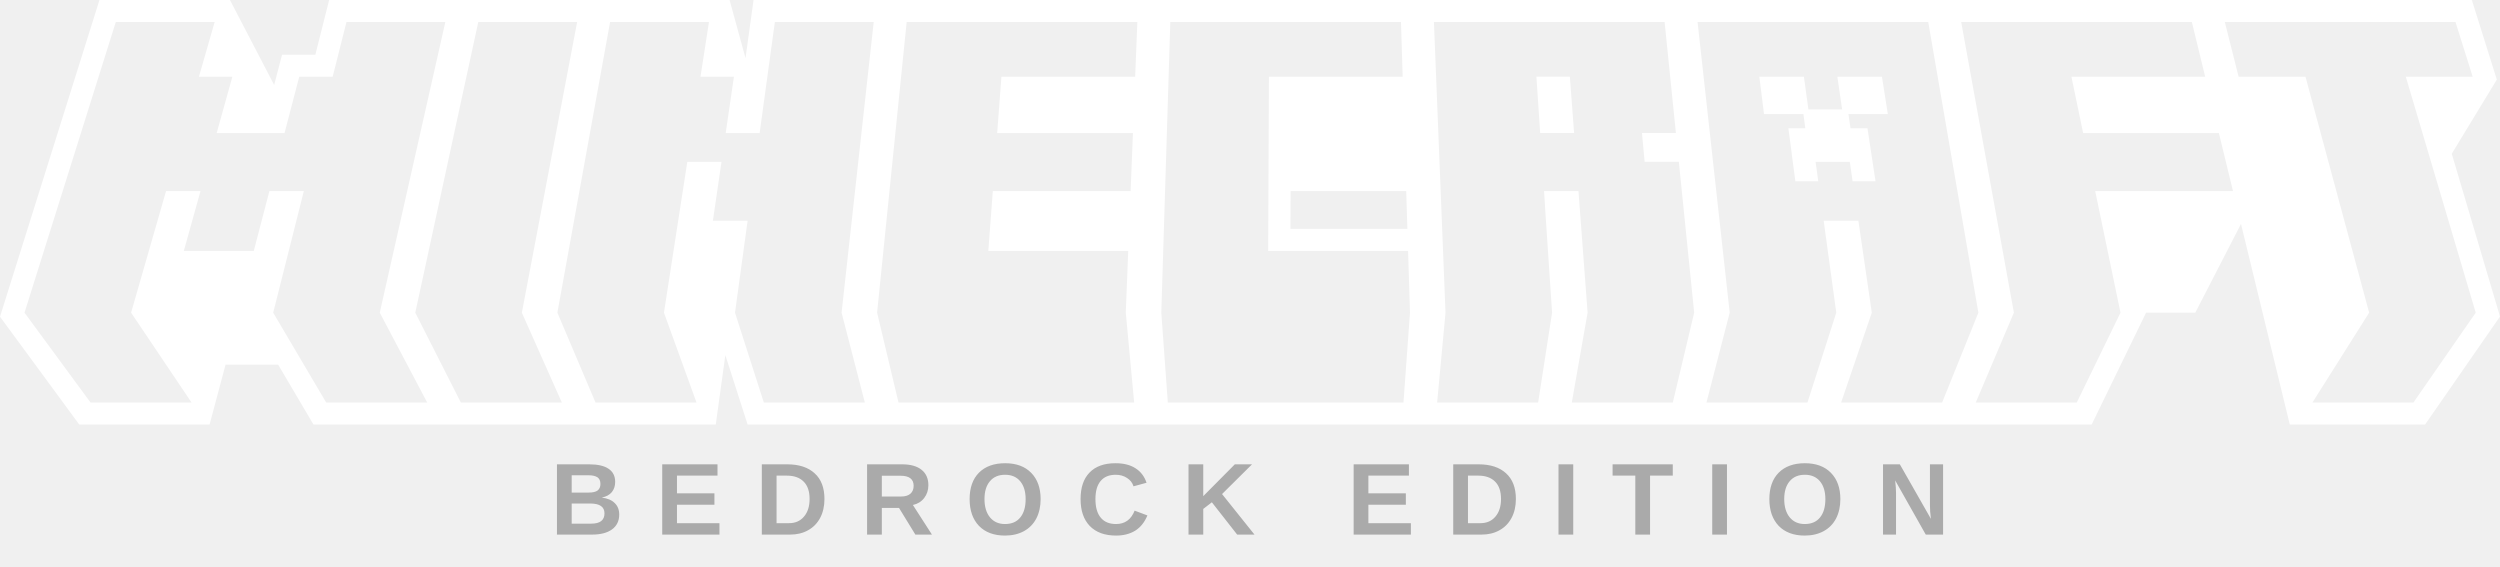
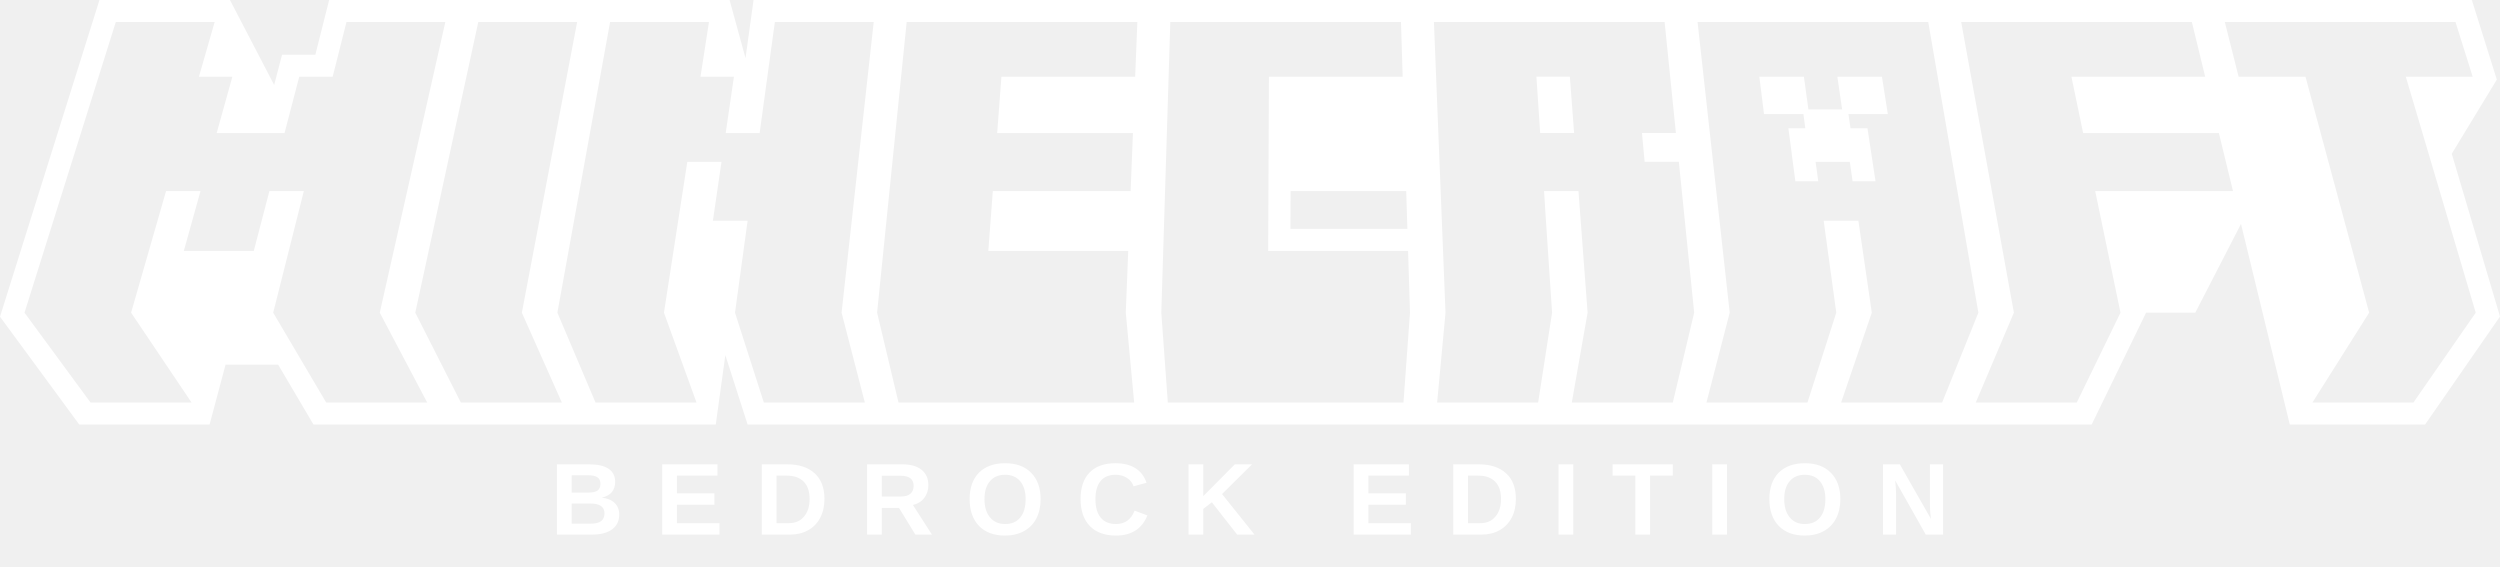
<svg xmlns="http://www.w3.org/2000/svg" width="318" height="72" viewBox="0 0 318 72" fill="none">
  <g clip-path="url(#clip0_bedrock)">
    <path fill-rule="evenodd" clip-rule="evenodd" d="M311.864 19.556L317.597 10.126L314.417 0H95.852L94.829 7.389L92.803 0H41.867L40.112 6.958H35.878L34.873 10.806L29.25 0H12.651L0 40.283L10.081 54H26.659L28.687 46.389H35.383L39.873 54H91.045L92.264 45.173L95.096 54H266.06L272.982 39.771H279.241L285.054 28.485L291.261 54H308.472L318 40.261L311.864 19.556ZM164.145 29.113L164.166 24.305H178.87L179.019 29.113H164.145ZM3.118 39.773L3.118 39.772H3.118L14.729 2.802H27.304L25.303 9.759H29.557L27.56 16.924H36.193L38.063 9.759H42.316L44.071 2.802H56.646L48.306 39.772H48.306L54.339 51.201H41.492L34.75 39.773H34.75L34.75 39.773L34.749 39.772H34.75L38.649 24.306H34.267L32.281 31.915H23.383L25.503 24.306H21.121L16.674 39.772H16.675L24.363 51.201L11.517 51.2L3.118 39.773H3.118L3.118 39.773ZM52.824 39.772H52.824L60.837 2.802H73.412L66.38 39.773L71.467 51.201H58.62L52.824 39.773H52.824L52.824 39.773L52.824 39.772ZM87.425 20.588L84.455 39.772H84.455L88.596 51.201H75.749L70.899 39.772H70.898L77.604 2.802H90.18L89.102 9.759H93.355L92.309 16.924H96.626L98.562 2.802H111.137L107.049 39.772H107.049L110.007 51.201H97.16L93.493 39.773H93.493L95.096 28.081H90.68L91.774 20.588H87.425ZM143.198 39.772L143.511 31.915H125.714L126.286 24.306H143.814L144.109 16.924H126.842L127.381 9.759H144.394L144.671 2.802H115.329L111.567 39.773H111.569L114.289 51.201H144.265L143.2 39.772H143.198ZM148.863 2.802L147.718 39.772V39.773L148.546 51.201H178.522L179.35 39.773H179.351L179.108 31.915H161.311L161.408 9.759H178.42L178.205 2.802H148.863ZM197.425 39.772H183.869L182.804 51.201H195.651L197.425 39.772ZM201.944 39.772L199.933 51.201H212.78L215.5 39.772H201.944ZM233.574 39.773L233.575 39.772H233.574L231.971 28.081H236.387L238.093 39.772L234.19 51.201H247.037L251.649 39.773H251.65L251.65 39.772L245.272 2.802H215.93L220.018 39.773L217.062 51.2L229.908 51.201L233.574 39.773ZM251.319 51.201L256.168 39.772L249.464 2.802H278.805L280.498 9.759H263.485L264.974 16.924H282.241L284.037 24.306H266.509L269.725 39.772L269.725 39.773H269.724L264.165 51.201H251.319ZM301.356 39.773L294.141 51.201H306.987L314.912 39.773H314.912L314.912 39.772L306.017 9.759H314.524L312.339 2.802H282.997L284.752 9.759H293.258L301.356 39.772L301.356 39.773ZM196.398 24.303H200.78L201.943 39.769H215.499L213.548 20.584H209.199L208.858 16.921H213.175L211.738 2.798H182.396L183.868 39.77H197.424L196.398 24.303ZM195.908 16.921L195.433 9.756H199.686L200.225 16.921H195.908ZM237.543 16.319H235.388L235.121 14.512H240.133L239.383 9.76H233.712L234.318 13.914H230.028L229.458 9.76H223.787L224.383 14.512H229.394L229.639 16.319H227.484L228.368 23.06H231.283L230.944 20.588H235.293L235.653 23.06H238.567L237.543 16.319Z" fill="white" />
  </g>
-   <text x="159" y="68" text-anchor="middle" font-family="Arial, Helvetica, sans-serif" font-size="13" font-weight="bold" letter-spacing="4" fill="#aaaaaa">BEDROCK EDITION</text>
+   <text x="159" y="68" text-anchor="middle" font-family="Arial, Helvetica, sans-serif" font-size="13" font-weight="bold" letter-spacing="4" fill="white">BEDROCK EDITION</text>
  <defs>
    <clipPath id="clip0_bedrock">
      <rect width="318" height="54" fill="white" />
    </clipPath>
  </defs>
</svg>
